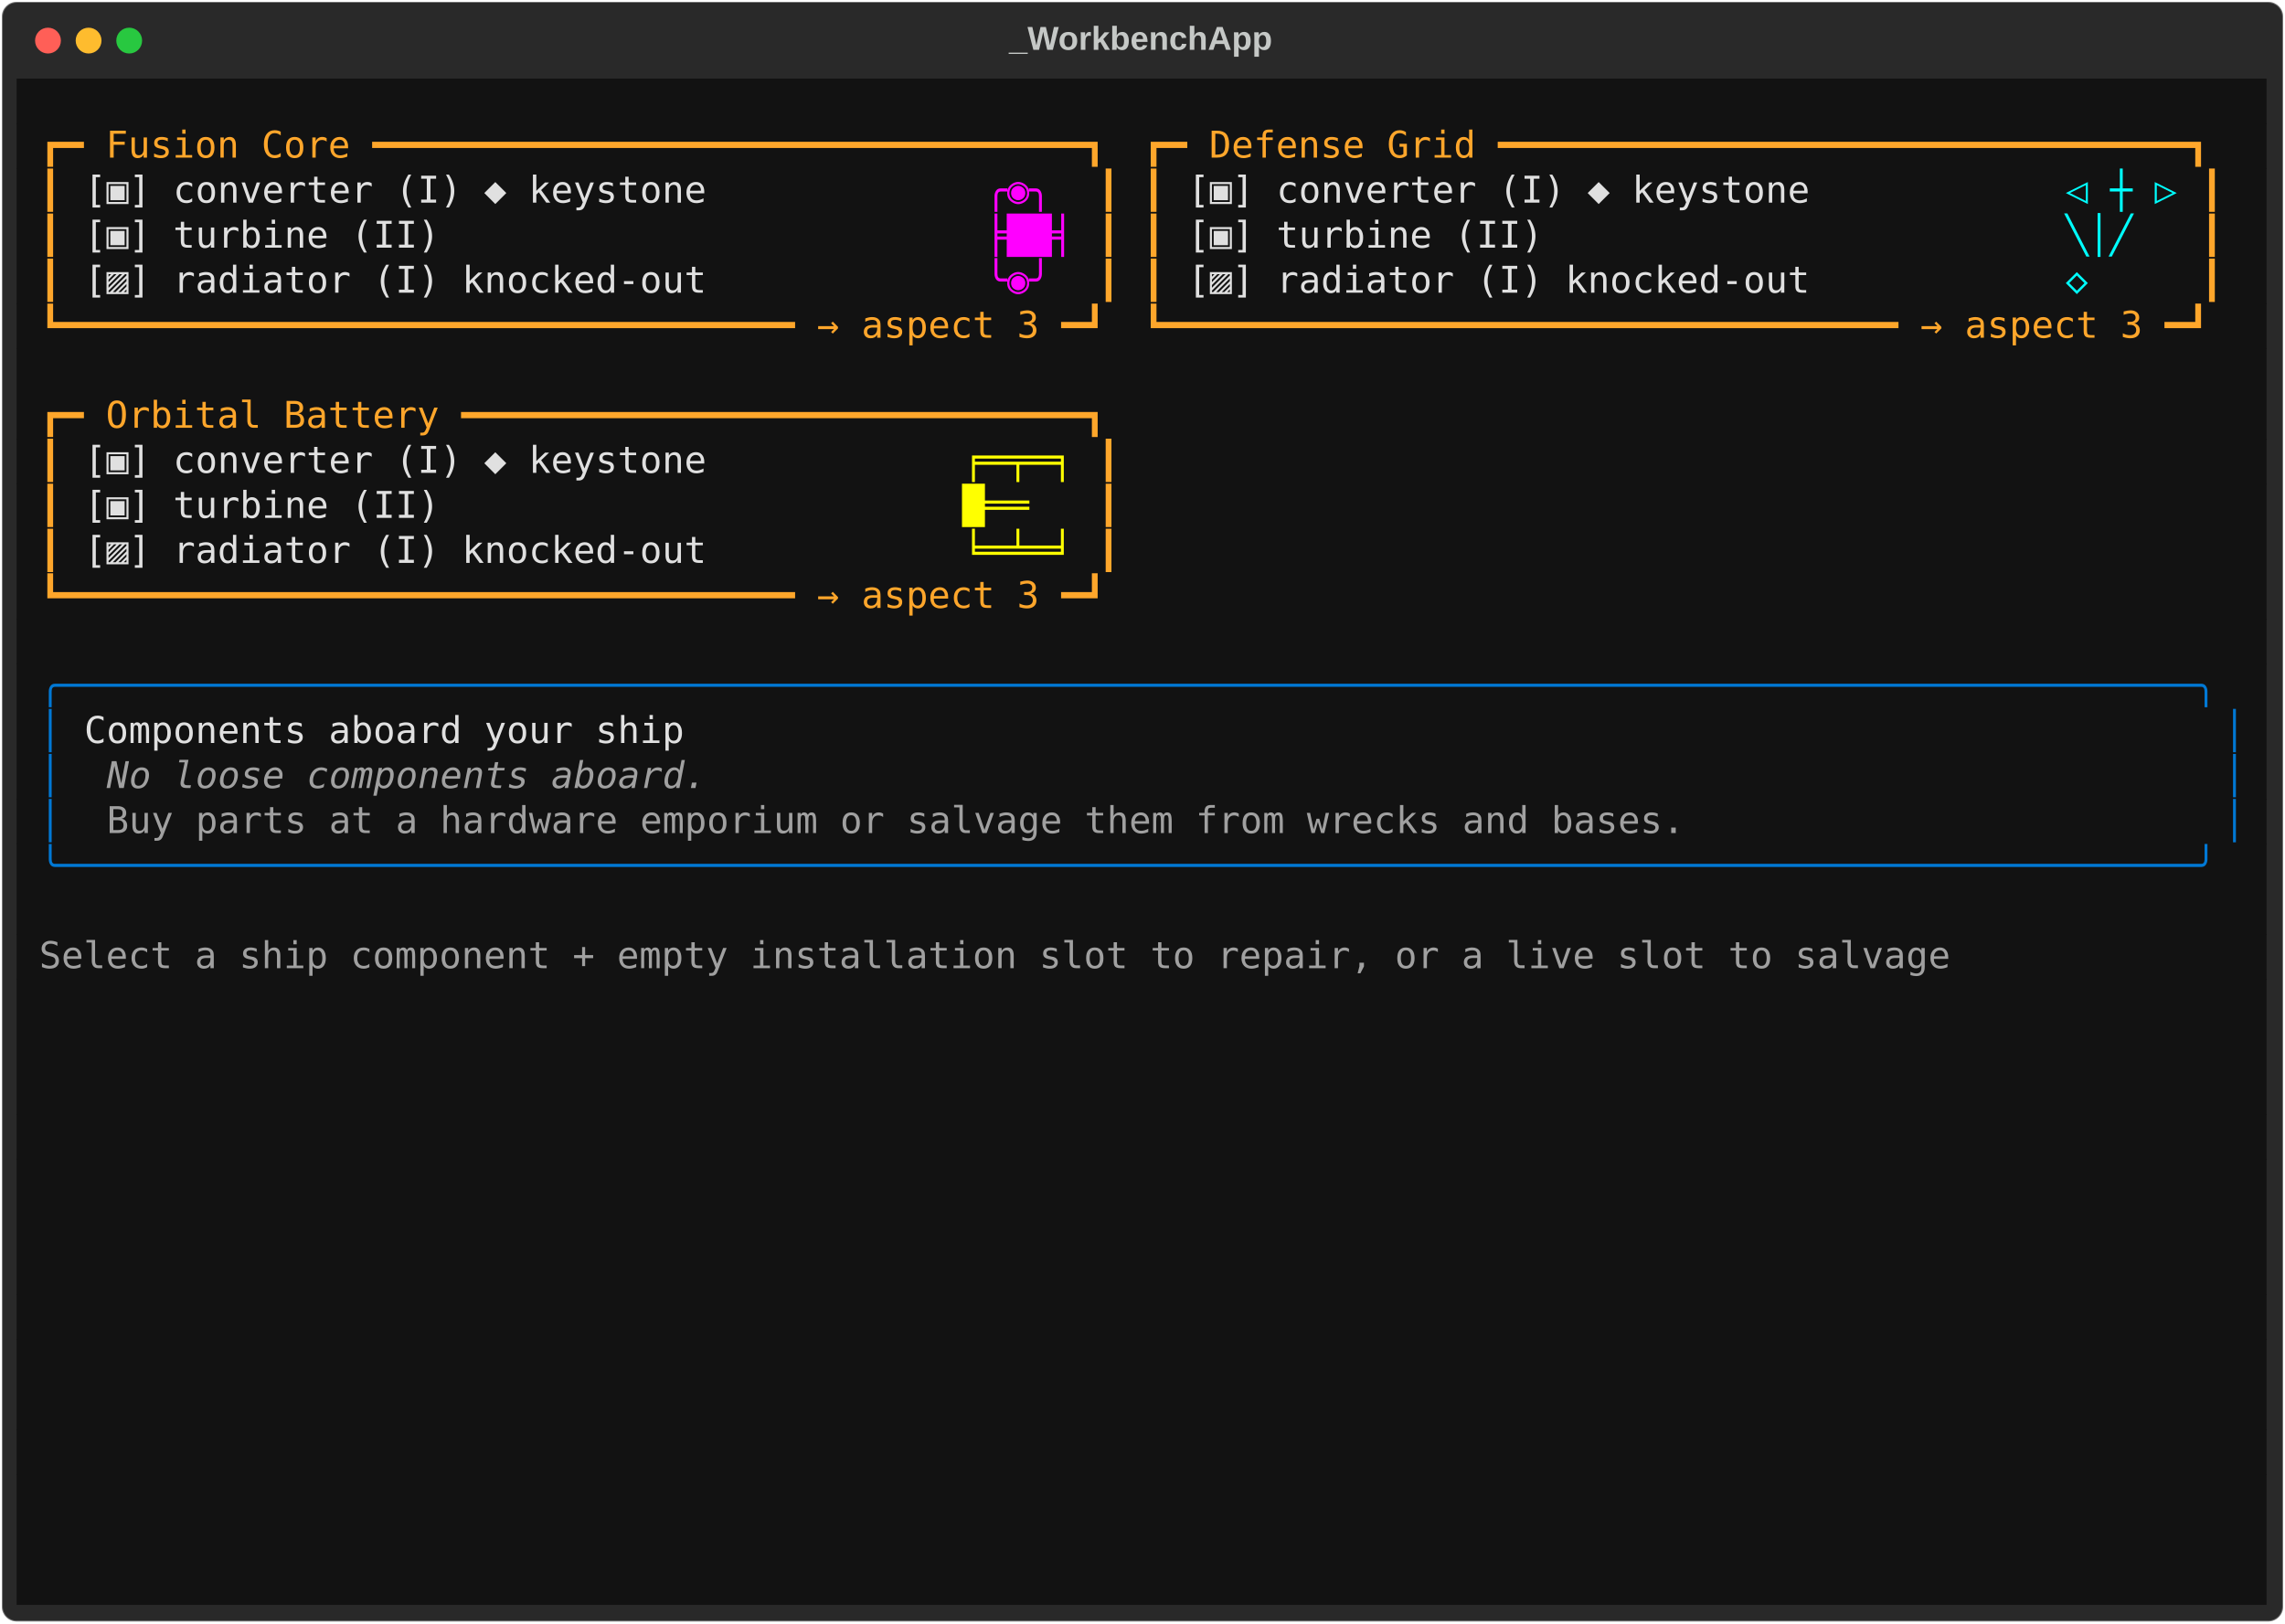
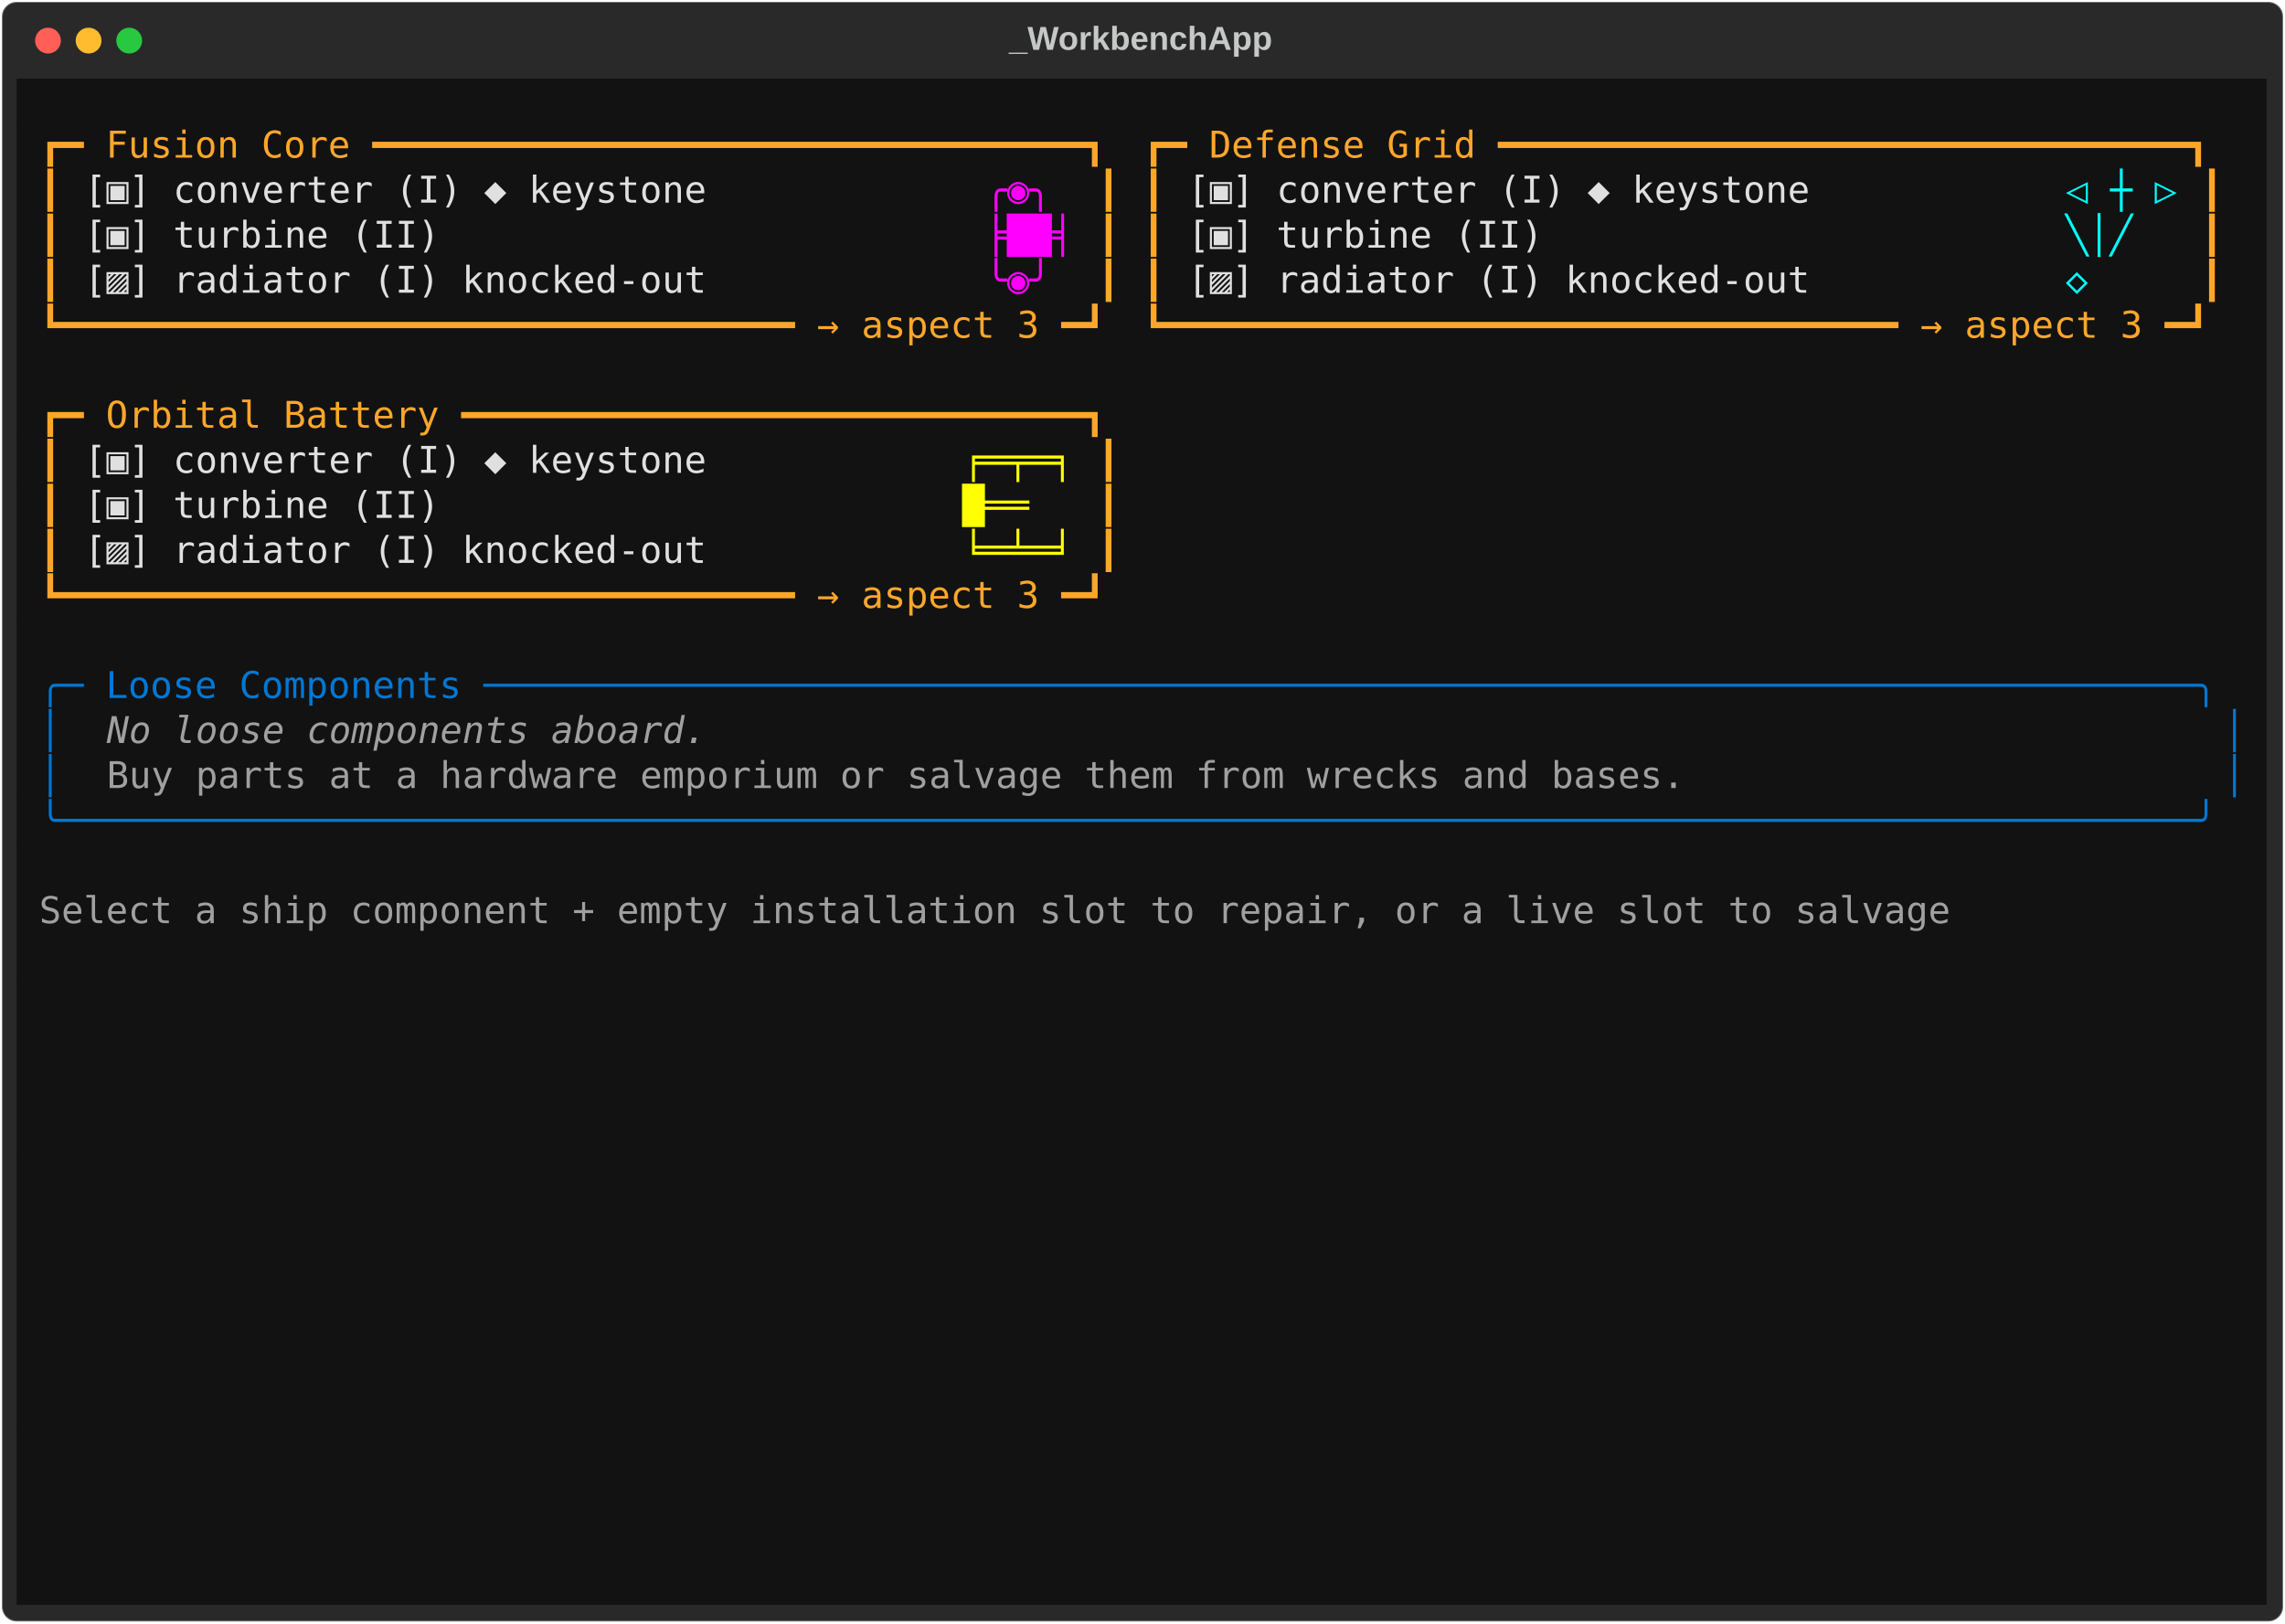
<svg xmlns="http://www.w3.org/2000/svg" class="rich-terminal" viewBox="0 0 1238 879.6">
  <style>

    @font-face {
        font-family: "Fira Code";
        src: local("FiraCode-Regular"),
                url("https://cdnjs.cloudflare.com/ajax/libs/firacode/6.2.0/woff2/FiraCode-Regular.woff2") format("woff2"),
                url("https://cdnjs.cloudflare.com/ajax/libs/firacode/6.2.0/woff/FiraCode-Regular.woff") format("woff");
        font-style: normal;
        font-weight: 400;
    }
    @font-face {
        font-family: "Fira Code";
        src: local("FiraCode-Bold"),
                url("https://cdnjs.cloudflare.com/ajax/libs/firacode/6.2.0/woff2/FiraCode-Bold.woff2") format("woff2"),
                url("https://cdnjs.cloudflare.com/ajax/libs/firacode/6.2.0/woff/FiraCode-Bold.woff") format("woff");
        font-style: bold;
        font-weight: 700;
    }

    .terminal-matrix {
        font-family: Fira Code, monospace;
        font-size: 20px;
        line-height: 24.4px;
        font-variant-east-asian: full-width;
    }

    .terminal-title {
        font-size: 18px;
        font-weight: bold;
        font-family: arial;
    }

    .terminal-r1 { fill: #c5c8c6 }
.terminal-r2 { fill: #fea62b }
.terminal-r3 { fill: #e0e0e0 }
.terminal-r4 { fill: #ff00ff }
.terminal-r5 { fill: #00ffff }
.terminal-r6 { fill: #ffff00 }
.terminal-r7 { fill: #0178d4 }
.terminal-r8 { fill: #a0a0a0;font-style: italic; }
.terminal-r9 { fill: #a0a0a0 }
    </style>
  <defs>
    <clipPath id="terminal-clip-terminal">
      <rect x="0" y="0" width="1219.0" height="828.6" />
    </clipPath>
    <clipPath id="terminal-line-0">
      <rect x="0" y="1.5" width="1220" height="24.65" />
    </clipPath>
    <clipPath id="terminal-line-1">
      <rect x="0" y="25.9" width="1220" height="24.65" />
    </clipPath>
    <clipPath id="terminal-line-2">
      <rect x="0" y="50.3" width="1220" height="24.65" />
    </clipPath>
    <clipPath id="terminal-line-3">
      <rect x="0" y="74.7" width="1220" height="24.65" />
    </clipPath>
    <clipPath id="terminal-line-4">
      <rect x="0" y="99.1" width="1220" height="24.65" />
    </clipPath>
    <clipPath id="terminal-line-5">
      <rect x="0" y="123.5" width="1220" height="24.65" />
    </clipPath>
    <clipPath id="terminal-line-6">
      <rect x="0" y="147.9" width="1220" height="24.65" />
    </clipPath>
    <clipPath id="terminal-line-7">
      <rect x="0" y="172.3" width="1220" height="24.65" />
    </clipPath>
    <clipPath id="terminal-line-8">
      <rect x="0" y="196.7" width="1220" height="24.65" />
    </clipPath>
    <clipPath id="terminal-line-9">
      <rect x="0" y="221.1" width="1220" height="24.65" />
    </clipPath>
    <clipPath id="terminal-line-10">
      <rect x="0" y="245.5" width="1220" height="24.65" />
    </clipPath>
    <clipPath id="terminal-line-11">
      <rect x="0" y="269.9" width="1220" height="24.65" />
    </clipPath>
    <clipPath id="terminal-line-12">
      <rect x="0" y="294.3" width="1220" height="24.65" />
    </clipPath>
    <clipPath id="terminal-line-13">
      <rect x="0" y="318.7" width="1220" height="24.65" />
    </clipPath>
    <clipPath id="terminal-line-14">
      <rect x="0" y="343.1" width="1220" height="24.65" />
    </clipPath>
    <clipPath id="terminal-line-15">
      <rect x="0" y="367.5" width="1220" height="24.65" />
    </clipPath>
    <clipPath id="terminal-line-16">
      <rect x="0" y="391.9" width="1220" height="24.65" />
    </clipPath>
    <clipPath id="terminal-line-17">
      <rect x="0" y="416.3" width="1220" height="24.65" />
    </clipPath>
    <clipPath id="terminal-line-18">
      <rect x="0" y="440.7" width="1220" height="24.65" />
    </clipPath>
    <clipPath id="terminal-line-19">
      <rect x="0" y="465.1" width="1220" height="24.65" />
    </clipPath>
    <clipPath id="terminal-line-20">
      <rect x="0" y="489.5" width="1220" height="24.65" />
    </clipPath>
    <clipPath id="terminal-line-21">
      <rect x="0" y="513.9" width="1220" height="24.65" />
    </clipPath>
    <clipPath id="terminal-line-22">
      <rect x="0" y="538.3" width="1220" height="24.65" />
    </clipPath>
    <clipPath id="terminal-line-23">
      <rect x="0" y="562.7" width="1220" height="24.65" />
    </clipPath>
    <clipPath id="terminal-line-24">
      <rect x="0" y="587.1" width="1220" height="24.65" />
    </clipPath>
    <clipPath id="terminal-line-25">
      <rect x="0" y="611.5" width="1220" height="24.65" />
    </clipPath>
    <clipPath id="terminal-line-26">
      <rect x="0" y="635.9" width="1220" height="24.65" />
    </clipPath>
    <clipPath id="terminal-line-27">
      <rect x="0" y="660.3" width="1220" height="24.65" />
    </clipPath>
    <clipPath id="terminal-line-28">
      <rect x="0" y="684.7" width="1220" height="24.65" />
    </clipPath>
    <clipPath id="terminal-line-29">
      <rect x="0" y="709.1" width="1220" height="24.65" />
    </clipPath>
    <clipPath id="terminal-line-30">
      <rect x="0" y="733.5" width="1220" height="24.65" />
    </clipPath>
    <clipPath id="terminal-line-31">
      <rect x="0" y="757.9" width="1220" height="24.65" />
    </clipPath>
    <clipPath id="terminal-line-32">
      <rect x="0" y="782.3" width="1220" height="24.65" />
    </clipPath>
  </defs>
  <rect fill="#292929" stroke="rgba(255,255,255,0.35)" stroke-width="1" x="1" y="1" width="1236" height="877.6" rx="8" />
  <text class="terminal-title" fill="#c5c8c6" text-anchor="middle" x="618" y="27">_WorkbenchApp</text>
  <g transform="translate(26,22)">
    <circle cx="0" cy="0" r="7" fill="#ff5f57" />
    <circle cx="22" cy="0" r="7" fill="#febc2e" />
    <circle cx="44" cy="0" r="7" fill="#28c840" />
  </g>
  <g transform="translate(9, 41)" clip-path="url(#terminal-clip-terminal)">
    <rect fill="#121212" x="0" y="1.5" width="1220" height="24.65" shape-rendering="crispEdges" />
    <rect fill="#121212" x="0" y="25.9" width="12.2" height="24.65" shape-rendering="crispEdges" />
    <rect fill="#121212" x="12.2" y="25.9" width="585.6" height="24.65" shape-rendering="crispEdges" />
    <rect fill="#121212" x="597.8" y="25.9" width="12.2" height="24.65" shape-rendering="crispEdges" />
    <rect fill="#121212" x="610" y="25.9" width="585.6" height="24.65" shape-rendering="crispEdges" />
    <rect fill="#121212" x="1195.6" y="25.9" width="24.4" height="24.65" shape-rendering="crispEdges" />
    <rect fill="#121212" x="0" y="50.3" width="12.2" height="24.65" shape-rendering="crispEdges" />
    <rect fill="#121212" x="12.2" y="50.3" width="12.2" height="24.65" shape-rendering="crispEdges" />
    <rect fill="#121212" x="24.4" y="50.3" width="12.2" height="24.65" shape-rendering="crispEdges" />
    <rect fill="#121212" x="36.6" y="50.3" width="341.6" height="24.65" shape-rendering="crispEdges" />
    <rect fill="#121212" x="378.2" y="50.3" width="146.4" height="24.65" shape-rendering="crispEdges" />
    <rect fill="#121212" x="524.6" y="50.3" width="48.8" height="24.65" shape-rendering="crispEdges" />
    <rect fill="#121212" x="573.4" y="50.3" width="12.2" height="24.65" shape-rendering="crispEdges" />
    <rect fill="#121212" x="585.6" y="50.3" width="12.2" height="24.65" shape-rendering="crispEdges" />
    <rect fill="#121212" x="597.8" y="50.3" width="12.2" height="24.65" shape-rendering="crispEdges" />
    <rect fill="#121212" x="610" y="50.3" width="12.2" height="24.65" shape-rendering="crispEdges" />
    <rect fill="#121212" x="622.2" y="50.3" width="12.2" height="24.65" shape-rendering="crispEdges" />
    <rect fill="#121212" x="634.4" y="50.3" width="341.6" height="24.65" shape-rendering="crispEdges" />
    <rect fill="#121212" x="976" y="50.3" width="134.2" height="24.65" shape-rendering="crispEdges" />
    <rect fill="#121212" x="1110.2" y="50.3" width="61" height="24.65" shape-rendering="crispEdges" />
    <rect fill="#121212" x="1171.2" y="50.3" width="12.2" height="24.65" shape-rendering="crispEdges" />
    <rect fill="#121212" x="1183.4" y="50.3" width="12.2" height="24.65" shape-rendering="crispEdges" />
    <rect fill="#121212" x="1195.6" y="50.3" width="24.4" height="24.65" shape-rendering="crispEdges" />
    <rect fill="#121212" x="0" y="74.7" width="12.2" height="24.65" shape-rendering="crispEdges" />
    <rect fill="#121212" x="12.2" y="74.7" width="12.2" height="24.65" shape-rendering="crispEdges" />
    <rect fill="#121212" x="24.4" y="74.7" width="12.2" height="24.65" shape-rendering="crispEdges" />
    <rect fill="#121212" x="36.6" y="74.7" width="195.2" height="24.65" shape-rendering="crispEdges" />
    <rect fill="#121212" x="231.8" y="74.7" width="292.8" height="24.65" shape-rendering="crispEdges" />
    <rect fill="#121212" x="524.6" y="74.7" width="48.8" height="24.65" shape-rendering="crispEdges" />
    <rect fill="#121212" x="573.4" y="74.7" width="12.2" height="24.65" shape-rendering="crispEdges" />
    <rect fill="#121212" x="585.6" y="74.7" width="12.2" height="24.65" shape-rendering="crispEdges" />
    <rect fill="#121212" x="597.8" y="74.7" width="12.2" height="24.65" shape-rendering="crispEdges" />
    <rect fill="#121212" x="610" y="74.7" width="12.2" height="24.65" shape-rendering="crispEdges" />
    <rect fill="#121212" x="622.2" y="74.7" width="12.2" height="24.65" shape-rendering="crispEdges" />
    <rect fill="#121212" x="634.4" y="74.7" width="195.2" height="24.65" shape-rendering="crispEdges" />
    <rect fill="#121212" x="829.6" y="74.7" width="280.6" height="24.65" shape-rendering="crispEdges" />
    <rect fill="#121212" x="1110.2" y="74.7" width="61" height="24.65" shape-rendering="crispEdges" />
    <rect fill="#121212" x="1171.2" y="74.7" width="12.2" height="24.65" shape-rendering="crispEdges" />
    <rect fill="#121212" x="1183.4" y="74.7" width="12.2" height="24.65" shape-rendering="crispEdges" />
    <rect fill="#121212" x="1195.6" y="74.7" width="24.4" height="24.65" shape-rendering="crispEdges" />
    <rect fill="#121212" x="0" y="99.1" width="12.2" height="24.65" shape-rendering="crispEdges" />
    <rect fill="#121212" x="12.2" y="99.1" width="12.2" height="24.65" shape-rendering="crispEdges" />
    <rect fill="#121212" x="24.4" y="99.1" width="12.2" height="24.65" shape-rendering="crispEdges" />
    <rect fill="#121212" x="36.6" y="99.1" width="341.6" height="24.65" shape-rendering="crispEdges" />
    <rect fill="#121212" x="378.2" y="99.1" width="146.4" height="24.65" shape-rendering="crispEdges" />
    <rect fill="#121212" x="524.6" y="99.1" width="48.8" height="24.65" shape-rendering="crispEdges" />
    <rect fill="#121212" x="573.4" y="99.1" width="12.2" height="24.65" shape-rendering="crispEdges" />
    <rect fill="#121212" x="585.6" y="99.1" width="12.2" height="24.65" shape-rendering="crispEdges" />
    <rect fill="#121212" x="597.8" y="99.1" width="12.2" height="24.65" shape-rendering="crispEdges" />
    <rect fill="#121212" x="610" y="99.1" width="12.2" height="24.65" shape-rendering="crispEdges" />
    <rect fill="#121212" x="622.2" y="99.1" width="12.2" height="24.65" shape-rendering="crispEdges" />
    <rect fill="#121212" x="634.4" y="99.1" width="341.6" height="24.65" shape-rendering="crispEdges" />
    <rect fill="#121212" x="976" y="99.1" width="134.2" height="24.65" shape-rendering="crispEdges" />
    <rect fill="#121212" x="1110.2" y="99.1" width="61" height="24.65" shape-rendering="crispEdges" />
    <rect fill="#121212" x="1171.2" y="99.1" width="12.2" height="24.65" shape-rendering="crispEdges" />
    <rect fill="#121212" x="1183.4" y="99.1" width="12.2" height="24.65" shape-rendering="crispEdges" />
    <rect fill="#121212" x="1195.6" y="99.1" width="24.4" height="24.65" shape-rendering="crispEdges" />
    <rect fill="#121212" x="0" y="123.5" width="12.2" height="24.65" shape-rendering="crispEdges" />
    <rect fill="#121212" x="12.2" y="123.5" width="585.6" height="24.65" shape-rendering="crispEdges" />
    <rect fill="#121212" x="597.8" y="123.5" width="12.2" height="24.65" shape-rendering="crispEdges" />
    <rect fill="#121212" x="610" y="123.5" width="585.6" height="24.65" shape-rendering="crispEdges" />
    <rect fill="#121212" x="1195.6" y="123.5" width="24.4" height="24.65" shape-rendering="crispEdges" />
    <rect fill="#121212" x="0" y="147.9" width="1220" height="24.65" shape-rendering="crispEdges" />
    <rect fill="#121212" x="0" y="172.3" width="12.2" height="24.65" shape-rendering="crispEdges" />
    <rect fill="#121212" x="12.2" y="172.3" width="585.6" height="24.65" shape-rendering="crispEdges" />
    <rect fill="#121212" x="597.8" y="172.3" width="622.2" height="24.65" shape-rendering="crispEdges" />
    <rect fill="#121212" x="0" y="196.7" width="12.2" height="24.65" shape-rendering="crispEdges" />
    <rect fill="#121212" x="12.2" y="196.7" width="12.2" height="24.65" shape-rendering="crispEdges" />
    <rect fill="#121212" x="24.4" y="196.7" width="12.2" height="24.65" shape-rendering="crispEdges" />
    <rect fill="#121212" x="36.6" y="196.7" width="341.6" height="24.65" shape-rendering="crispEdges" />
    <rect fill="#121212" x="378.2" y="196.7" width="134.2" height="24.65" shape-rendering="crispEdges" />
    <rect fill="#121212" x="512.4" y="196.7" width="61" height="24.65" shape-rendering="crispEdges" />
    <rect fill="#121212" x="573.4" y="196.7" width="12.2" height="24.65" shape-rendering="crispEdges" />
    <rect fill="#121212" x="585.6" y="196.7" width="12.2" height="24.65" shape-rendering="crispEdges" />
    <rect fill="#121212" x="597.8" y="196.7" width="622.2" height="24.65" shape-rendering="crispEdges" />
    <rect fill="#121212" x="0" y="221.1" width="12.2" height="24.65" shape-rendering="crispEdges" />
    <rect fill="#121212" x="12.2" y="221.1" width="12.2" height="24.65" shape-rendering="crispEdges" />
    <rect fill="#121212" x="24.4" y="221.1" width="12.2" height="24.65" shape-rendering="crispEdges" />
    <rect fill="#121212" x="36.6" y="221.1" width="195.2" height="24.65" shape-rendering="crispEdges" />
    <rect fill="#121212" x="231.8" y="221.1" width="280.6" height="24.65" shape-rendering="crispEdges" />
    <rect fill="#121212" x="512.4" y="221.1" width="61" height="24.65" shape-rendering="crispEdges" />
    <rect fill="#121212" x="573.4" y="221.1" width="12.2" height="24.65" shape-rendering="crispEdges" />
    <rect fill="#121212" x="585.6" y="221.1" width="12.2" height="24.65" shape-rendering="crispEdges" />
    <rect fill="#121212" x="597.8" y="221.1" width="622.2" height="24.65" shape-rendering="crispEdges" />
    <rect fill="#121212" x="0" y="245.5" width="12.2" height="24.65" shape-rendering="crispEdges" />
    <rect fill="#121212" x="12.2" y="245.5" width="12.2" height="24.65" shape-rendering="crispEdges" />
    <rect fill="#121212" x="24.4" y="245.5" width="12.2" height="24.65" shape-rendering="crispEdges" />
    <rect fill="#121212" x="36.6" y="245.5" width="341.6" height="24.65" shape-rendering="crispEdges" />
    <rect fill="#121212" x="378.2" y="245.5" width="134.2" height="24.65" shape-rendering="crispEdges" />
    <rect fill="#121212" x="512.4" y="245.5" width="61" height="24.65" shape-rendering="crispEdges" />
    <rect fill="#121212" x="573.4" y="245.5" width="12.2" height="24.65" shape-rendering="crispEdges" />
    <rect fill="#121212" x="585.6" y="245.5" width="12.2" height="24.65" shape-rendering="crispEdges" />
    <rect fill="#121212" x="597.8" y="245.5" width="622.2" height="24.65" shape-rendering="crispEdges" />
    <rect fill="#121212" x="0" y="269.9" width="12.2" height="24.65" shape-rendering="crispEdges" />
    <rect fill="#121212" x="12.2" y="269.9" width="585.6" height="24.65" shape-rendering="crispEdges" />
    <rect fill="#121212" x="597.8" y="269.9" width="622.2" height="24.65" shape-rendering="crispEdges" />
    <rect fill="#121212" x="0" y="294.3" width="1220" height="24.65" shape-rendering="crispEdges" />
    <rect fill="#121212" x="0" y="318.7" width="12.2" height="24.65" shape-rendering="crispEdges" />
    <rect fill="#121212" x="12.2" y="318.7" width="1195.6" height="24.65" shape-rendering="crispEdges" />
    <rect fill="#121212" x="1207.8" y="318.7" width="12.2" height="24.65" shape-rendering="crispEdges" />
    <rect fill="#121212" x="0" y="343.1" width="12.2" height="24.65" shape-rendering="crispEdges" />
    <rect fill="#121212" x="12.2" y="343.1" width="12.2" height="24.65" shape-rendering="crispEdges" />
-     <rect fill="#121212" x="24.4" y="343.1" width="12.2" height="24.65" shape-rendering="crispEdges" />
-     <rect fill="#121212" x="36.6" y="343.1" width="329.4" height="24.65" shape-rendering="crispEdges" />
-     <rect fill="#121212" x="366" y="343.1" width="829.6" height="24.65" shape-rendering="crispEdges" />
+     <rect fill="#121212" x="24.4" y="343.1" width="24.4" height="24.65" shape-rendering="crispEdges" />
+     <rect fill="#121212" x="48.8" y="343.1" width="329.4" height="24.65" shape-rendering="crispEdges" />
+     <rect fill="#121212" x="378.2" y="343.1" width="817.4" height="24.65" shape-rendering="crispEdges" />
    <rect fill="#121212" x="1195.6" y="343.1" width="12.2" height="24.65" shape-rendering="crispEdges" />
    <rect fill="#121212" x="1207.8" y="343.1" width="12.2" height="24.65" shape-rendering="crispEdges" />
    <rect fill="#121212" x="0" y="367.5" width="12.2" height="24.65" shape-rendering="crispEdges" />
    <rect fill="#121212" x="12.2" y="367.5" width="12.2" height="24.65" shape-rendering="crispEdges" />
    <rect fill="#121212" x="24.4" y="367.5" width="24.4" height="24.65" shape-rendering="crispEdges" />
-     <rect fill="#121212" x="48.8" y="367.5" width="329.4" height="24.65" shape-rendering="crispEdges" />
-     <rect fill="#121212" x="378.2" y="367.5" width="817.4" height="24.65" shape-rendering="crispEdges" />
+     <rect fill="#121212" x="48.8" y="367.5" width="866.2" height="24.65" shape-rendering="crispEdges" />
+     <rect fill="#121212" x="915" y="367.5" width="280.6" height="24.65" shape-rendering="crispEdges" />
    <rect fill="#121212" x="1195.6" y="367.5" width="12.2" height="24.65" shape-rendering="crispEdges" />
    <rect fill="#121212" x="1207.8" y="367.5" width="12.2" height="24.65" shape-rendering="crispEdges" />
    <rect fill="#121212" x="0" y="391.9" width="12.2" height="24.65" shape-rendering="crispEdges" />
-     <rect fill="#121212" x="12.2" y="391.9" width="12.2" height="24.65" shape-rendering="crispEdges" />
-     <rect fill="#121212" x="24.4" y="391.9" width="24.4" height="24.65" shape-rendering="crispEdges" />
-     <rect fill="#121212" x="48.8" y="391.9" width="866.2" height="24.65" shape-rendering="crispEdges" />
-     <rect fill="#121212" x="915" y="391.9" width="280.6" height="24.65" shape-rendering="crispEdges" />
-     <rect fill="#121212" x="1195.6" y="391.9" width="12.2" height="24.65" shape-rendering="crispEdges" />
+     <rect fill="#121212" x="12.2" y="391.9" width="1195.6" height="24.65" shape-rendering="crispEdges" />
    <rect fill="#121212" x="1207.8" y="391.9" width="12.2" height="24.65" shape-rendering="crispEdges" />
-     <rect fill="#121212" x="0" y="416.3" width="12.2" height="24.65" shape-rendering="crispEdges" />
-     <rect fill="#121212" x="12.2" y="416.3" width="1195.6" height="24.65" shape-rendering="crispEdges" />
-     <rect fill="#121212" x="1207.8" y="416.3" width="12.2" height="24.65" shape-rendering="crispEdges" />
-     <rect fill="#121212" x="0" y="440.7" width="1220" height="24.65" shape-rendering="crispEdges" />
-     <rect fill="#121212" x="0" y="465.1" width="12.2" height="24.65" shape-rendering="crispEdges" />
-     <rect fill="#121212" x="12.2" y="465.1" width="1049.2" height="24.65" shape-rendering="crispEdges" />
-     <rect fill="#121212" x="1061.4" y="465.1" width="158.6" height="24.65" shape-rendering="crispEdges" />
+     <rect fill="#121212" x="0" y="416.3" width="1220" height="24.65" shape-rendering="crispEdges" />
+     <rect fill="#121212" x="0" y="440.7" width="12.2" height="24.65" shape-rendering="crispEdges" />
+     <rect fill="#121212" x="12.2" y="440.7" width="1049.2" height="24.65" shape-rendering="crispEdges" />
+     <rect fill="#121212" x="1061.4" y="440.7" width="158.6" height="24.65" shape-rendering="crispEdges" />
+     <rect fill="#121212" x="0" y="465.1" width="1220" height="24.65" shape-rendering="crispEdges" />
    <rect fill="#121212" x="0" y="489.5" width="1220" height="24.65" shape-rendering="crispEdges" />
    <rect fill="#121212" x="0" y="513.9" width="1220" height="24.65" shape-rendering="crispEdges" />
    <rect fill="#121212" x="0" y="538.3" width="1220" height="24.65" shape-rendering="crispEdges" />
    <rect fill="#121212" x="0" y="562.7" width="1220" height="24.65" shape-rendering="crispEdges" />
    <rect fill="#121212" x="0" y="587.1" width="1220" height="24.65" shape-rendering="crispEdges" />
    <rect fill="#121212" x="0" y="611.5" width="1220" height="24.65" shape-rendering="crispEdges" />
    <rect fill="#121212" x="0" y="635.9" width="1220" height="24.65" shape-rendering="crispEdges" />
    <rect fill="#121212" x="0" y="660.3" width="1220" height="24.65" shape-rendering="crispEdges" />
    <rect fill="#121212" x="0" y="684.7" width="1220" height="24.65" shape-rendering="crispEdges" />
    <rect fill="#121212" x="0" y="709.1" width="1220" height="24.65" shape-rendering="crispEdges" />
    <rect fill="#121212" x="0" y="733.5" width="1220" height="24.65" shape-rendering="crispEdges" />
    <rect fill="#121212" x="0" y="757.9" width="1220" height="24.65" shape-rendering="crispEdges" />
    <rect fill="#121212" x="0" y="782.3" width="1220" height="24.65" shape-rendering="crispEdges" />
    <rect fill="#121212" x="0" y="806.7" width="1220" height="24.65" shape-rendering="crispEdges" />
    <g class="terminal-matrix">
      <text class="terminal-r1" x="1220" y="20" textLength="12.2" clip-path="url(#terminal-line-0)">
</text>
      <text class="terminal-r2" x="12.2" y="44.4" textLength="585.6" clip-path="url(#terminal-line-1)">┏━ Fusion Core ━━━━━━━━━━━━━━━━━━━━━━━━━━━━━━━━┓</text>
      <text class="terminal-r2" x="610" y="44.4" textLength="585.6" clip-path="url(#terminal-line-1)">┏━ Defense Grid ━━━━━━━━━━━━━━━━━━━━━━━━━━━━━━━┓</text>
      <text class="terminal-r1" x="1220" y="44.4" textLength="12.2" clip-path="url(#terminal-line-1)">
</text>
      <text class="terminal-r2" x="12.2" y="68.8" textLength="12.2" clip-path="url(#terminal-line-2)">┃</text>
      <text class="terminal-r3" x="36.6" y="68.8" textLength="341.6" clip-path="url(#terminal-line-2)">[▣] converter (I) ◆ keystone</text>
      <text class="terminal-r4" x="524.6" y="68.8" textLength="48.8" clip-path="url(#terminal-line-2)"> ╭◉╮</text>
      <text class="terminal-r2" x="585.6" y="68.8" textLength="12.2" clip-path="url(#terminal-line-2)">┃</text>
      <text class="terminal-r2" x="610" y="68.8" textLength="12.2" clip-path="url(#terminal-line-2)">┃</text>
      <text class="terminal-r3" x="634.4" y="68.8" textLength="341.6" clip-path="url(#terminal-line-2)">[▣] converter (I) ◆ keystone</text>
      <text class="terminal-r5" x="1110.2" y="68.8" textLength="61" clip-path="url(#terminal-line-2)">◁ ┼ ▷</text>
      <text class="terminal-r2" x="1183.4" y="68.8" textLength="12.2" clip-path="url(#terminal-line-2)">┃</text>
      <text class="terminal-r1" x="1220" y="68.8" textLength="12.2" clip-path="url(#terminal-line-2)">
</text>
      <text class="terminal-r2" x="12.2" y="93.2" textLength="12.2" clip-path="url(#terminal-line-3)">┃</text>
      <text class="terminal-r3" x="36.6" y="93.2" textLength="195.2" clip-path="url(#terminal-line-3)">[▣] turbine (II)</text>
      <text class="terminal-r4" x="524.6" y="93.2" textLength="48.8" clip-path="url(#terminal-line-3)">╞██╡</text>
      <text class="terminal-r2" x="585.6" y="93.2" textLength="12.2" clip-path="url(#terminal-line-3)">┃</text>
      <text class="terminal-r2" x="610" y="93.2" textLength="12.2" clip-path="url(#terminal-line-3)">┃</text>
      <text class="terminal-r3" x="634.4" y="93.2" textLength="195.2" clip-path="url(#terminal-line-3)">[▣] turbine (II)</text>
      <text class="terminal-r5" x="1110.2" y="93.2" textLength="61" clip-path="url(#terminal-line-3)"> ╲│╱ </text>
      <text class="terminal-r2" x="1183.4" y="93.2" textLength="12.2" clip-path="url(#terminal-line-3)">┃</text>
      <text class="terminal-r1" x="1220" y="93.2" textLength="12.2" clip-path="url(#terminal-line-3)">
</text>
      <text class="terminal-r2" x="12.2" y="117.6" textLength="12.2" clip-path="url(#terminal-line-4)">┃</text>
      <text class="terminal-r3" x="36.6" y="117.6" textLength="341.6" clip-path="url(#terminal-line-4)">[▨] radiator (I) knocked-out</text>
      <text class="terminal-r4" x="524.6" y="117.6" textLength="48.8" clip-path="url(#terminal-line-4)"> ╰◉╯</text>
      <text class="terminal-r2" x="585.6" y="117.6" textLength="12.2" clip-path="url(#terminal-line-4)">┃</text>
      <text class="terminal-r2" x="610" y="117.6" textLength="12.2" clip-path="url(#terminal-line-4)">┃</text>
      <text class="terminal-r3" x="634.4" y="117.6" textLength="341.6" clip-path="url(#terminal-line-4)">[▨] radiator (I) knocked-out</text>
      <text class="terminal-r5" x="1110.2" y="117.6" textLength="61" clip-path="url(#terminal-line-4)">  ◇  </text>
      <text class="terminal-r2" x="1183.4" y="117.6" textLength="12.2" clip-path="url(#terminal-line-4)">┃</text>
      <text class="terminal-r1" x="1220" y="117.6" textLength="12.2" clip-path="url(#terminal-line-4)">
</text>
      <text class="terminal-r2" x="12.2" y="142" textLength="585.6" clip-path="url(#terminal-line-5)">┗━━━━━━━━━━━━━━━━━━━━━━━━━━━━━━━━━ → aspect 3 ━┛</text>
      <text class="terminal-r2" x="610" y="142" textLength="585.6" clip-path="url(#terminal-line-5)">┗━━━━━━━━━━━━━━━━━━━━━━━━━━━━━━━━━ → aspect 3 ━┛</text>
      <text class="terminal-r1" x="1220" y="142" textLength="12.2" clip-path="url(#terminal-line-5)">
</text>
      <text class="terminal-r1" x="1220" y="166.4" textLength="12.2" clip-path="url(#terminal-line-6)">
</text>
      <text class="terminal-r2" x="12.2" y="190.8" textLength="585.6" clip-path="url(#terminal-line-7)">┏━ Orbital Battery ━━━━━━━━━━━━━━━━━━━━━━━━━━━━┓</text>
      <text class="terminal-r1" x="1220" y="190.8" textLength="12.2" clip-path="url(#terminal-line-7)">
</text>
      <text class="terminal-r2" x="12.2" y="215.2" textLength="12.2" clip-path="url(#terminal-line-8)">┃</text>
      <text class="terminal-r3" x="36.6" y="215.2" textLength="341.6" clip-path="url(#terminal-line-8)">[▣] converter (I) ◆ keystone</text>
      <text class="terminal-r6" x="512.4" y="215.2" textLength="61" clip-path="url(#terminal-line-8)">╒═╤═╕</text>
      <text class="terminal-r2" x="585.6" y="215.2" textLength="12.2" clip-path="url(#terminal-line-8)">┃</text>
      <text class="terminal-r1" x="1220" y="215.2" textLength="12.2" clip-path="url(#terminal-line-8)">
</text>
      <text class="terminal-r2" x="12.2" y="239.6" textLength="12.2" clip-path="url(#terminal-line-9)">┃</text>
      <text class="terminal-r3" x="36.6" y="239.6" textLength="195.2" clip-path="url(#terminal-line-9)">[▣] turbine (II)</text>
      <text class="terminal-r6" x="512.4" y="239.6" textLength="61" clip-path="url(#terminal-line-9)">  █══</text>
      <text class="terminal-r2" x="585.6" y="239.6" textLength="12.2" clip-path="url(#terminal-line-9)">┃</text>
      <text class="terminal-r1" x="1220" y="239.6" textLength="12.2" clip-path="url(#terminal-line-9)">
</text>
      <text class="terminal-r2" x="12.2" y="264" textLength="12.2" clip-path="url(#terminal-line-10)">┃</text>
      <text class="terminal-r3" x="36.6" y="264" textLength="341.6" clip-path="url(#terminal-line-10)">[▨] radiator (I) knocked-out</text>
      <text class="terminal-r6" x="512.4" y="264" textLength="61" clip-path="url(#terminal-line-10)">╘═╧═╛</text>
      <text class="terminal-r2" x="585.6" y="264" textLength="12.2" clip-path="url(#terminal-line-10)">┃</text>
      <text class="terminal-r1" x="1220" y="264" textLength="12.2" clip-path="url(#terminal-line-10)">
</text>
      <text class="terminal-r2" x="12.2" y="288.4" textLength="585.6" clip-path="url(#terminal-line-11)">┗━━━━━━━━━━━━━━━━━━━━━━━━━━━━━━━━━ → aspect 3 ━┛</text>
      <text class="terminal-r1" x="1220" y="288.4" textLength="12.2" clip-path="url(#terminal-line-11)">
</text>
      <text class="terminal-r1" x="1220" y="312.8" textLength="12.2" clip-path="url(#terminal-line-12)">
</text>
-       <text class="terminal-r7" x="12.2" y="337.2" textLength="1195.6" clip-path="url(#terminal-line-13)">╭────────────────────────────────────────────────────────────────────────────────────────────────╮</text>
+       <text class="terminal-r7" x="12.2" y="337.2" textLength="1195.6" clip-path="url(#terminal-line-13)">╭─ Loose Components ─────────────────────────────────────────────────────────────────────────────╮</text>
      <text class="terminal-r1" x="1220" y="337.2" textLength="12.2" clip-path="url(#terminal-line-13)">
</text>
      <text class="terminal-r7" x="12.2" y="361.6" textLength="12.2" clip-path="url(#terminal-line-14)">│</text>
-       <text class="terminal-r3" x="36.6" y="361.6" textLength="329.4" clip-path="url(#terminal-line-14)">Components aboard your ship</text>
+       <text class="terminal-r8" x="48.8" y="361.6" textLength="329.4" clip-path="url(#terminal-line-14)">No loose components aboard.</text>
      <text class="terminal-r7" x="1195.6" y="361.6" textLength="12.2" clip-path="url(#terminal-line-14)">│</text>
      <text class="terminal-r1" x="1220" y="361.6" textLength="12.2" clip-path="url(#terminal-line-14)">
</text>
      <text class="terminal-r7" x="12.2" y="386" textLength="12.2" clip-path="url(#terminal-line-15)">│</text>
-       <text class="terminal-r8" x="48.8" y="386" textLength="329.4" clip-path="url(#terminal-line-15)">No loose components aboard.</text>
+       <text class="terminal-r9" x="48.8" y="386" textLength="866.2" clip-path="url(#terminal-line-15)">Buy parts at a hardware emporium or salvage them from wrecks and bases.</text>
      <text class="terminal-r7" x="1195.6" y="386" textLength="12.2" clip-path="url(#terminal-line-15)">│</text>
      <text class="terminal-r1" x="1220" y="386" textLength="12.2" clip-path="url(#terminal-line-15)">
</text>
-       <text class="terminal-r7" x="12.2" y="410.4" textLength="12.2" clip-path="url(#terminal-line-16)">│</text>
-       <text class="terminal-r9" x="48.8" y="410.4" textLength="866.2" clip-path="url(#terminal-line-16)">Buy parts at a hardware emporium or salvage them from wrecks and bases.</text>
-       <text class="terminal-r7" x="1195.6" y="410.4" textLength="12.2" clip-path="url(#terminal-line-16)">│</text>
+       <text class="terminal-r7" x="12.2" y="410.4" textLength="1195.6" clip-path="url(#terminal-line-16)">╰────────────────────────────────────────────────────────────────────────────────────────────────╯</text>
      <text class="terminal-r1" x="1220" y="410.4" textLength="12.2" clip-path="url(#terminal-line-16)">
</text>
-       <text class="terminal-r7" x="12.2" y="434.8" textLength="1195.6" clip-path="url(#terminal-line-17)">╰────────────────────────────────────────────────────────────────────────────────────────────────╯</text>
      <text class="terminal-r1" x="1220" y="434.8" textLength="12.2" clip-path="url(#terminal-line-17)">
</text>
+       <text class="terminal-r9" x="12.2" y="459.2" textLength="1049.2" clip-path="url(#terminal-line-18)">Select a ship component + empty installation slot to repair, or a live slot to salvage</text>
      <text class="terminal-r1" x="1220" y="459.2" textLength="12.2" clip-path="url(#terminal-line-18)">
</text>
-       <text class="terminal-r9" x="12.2" y="483.6" textLength="1049.2" clip-path="url(#terminal-line-19)">Select a ship component + empty installation slot to repair, or a live slot to salvage</text>
      <text class="terminal-r1" x="1220" y="483.6" textLength="12.2" clip-path="url(#terminal-line-19)">
</text>
      <text class="terminal-r1" x="1220" y="508" textLength="12.2" clip-path="url(#terminal-line-20)">
</text>
      <text class="terminal-r1" x="1220" y="532.4" textLength="12.2" clip-path="url(#terminal-line-21)">
</text>
      <text class="terminal-r1" x="1220" y="556.8" textLength="12.2" clip-path="url(#terminal-line-22)">
</text>
      <text class="terminal-r1" x="1220" y="581.2" textLength="12.2" clip-path="url(#terminal-line-23)">
</text>
      <text class="terminal-r1" x="1220" y="605.6" textLength="12.2" clip-path="url(#terminal-line-24)">
</text>
      <text class="terminal-r1" x="1220" y="630" textLength="12.2" clip-path="url(#terminal-line-25)">
</text>
      <text class="terminal-r1" x="1220" y="654.4" textLength="12.2" clip-path="url(#terminal-line-26)">
</text>
      <text class="terminal-r1" x="1220" y="678.8" textLength="12.2" clip-path="url(#terminal-line-27)">
</text>
      <text class="terminal-r1" x="1220" y="703.2" textLength="12.2" clip-path="url(#terminal-line-28)">
</text>
      <text class="terminal-r1" x="1220" y="727.6" textLength="12.2" clip-path="url(#terminal-line-29)">
</text>
      <text class="terminal-r1" x="1220" y="752" textLength="12.2" clip-path="url(#terminal-line-30)">
</text>
      <text class="terminal-r1" x="1220" y="776.4" textLength="12.2" clip-path="url(#terminal-line-31)">
</text>
      <text class="terminal-r1" x="1220" y="800.8" textLength="12.2" clip-path="url(#terminal-line-32)">
</text>
    </g>
  </g>
</svg>
